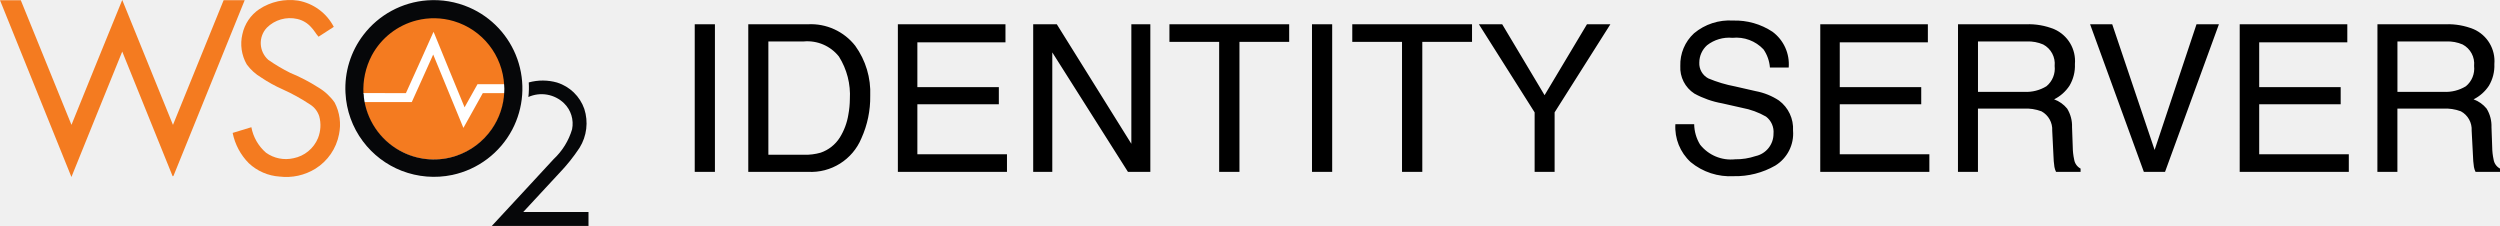
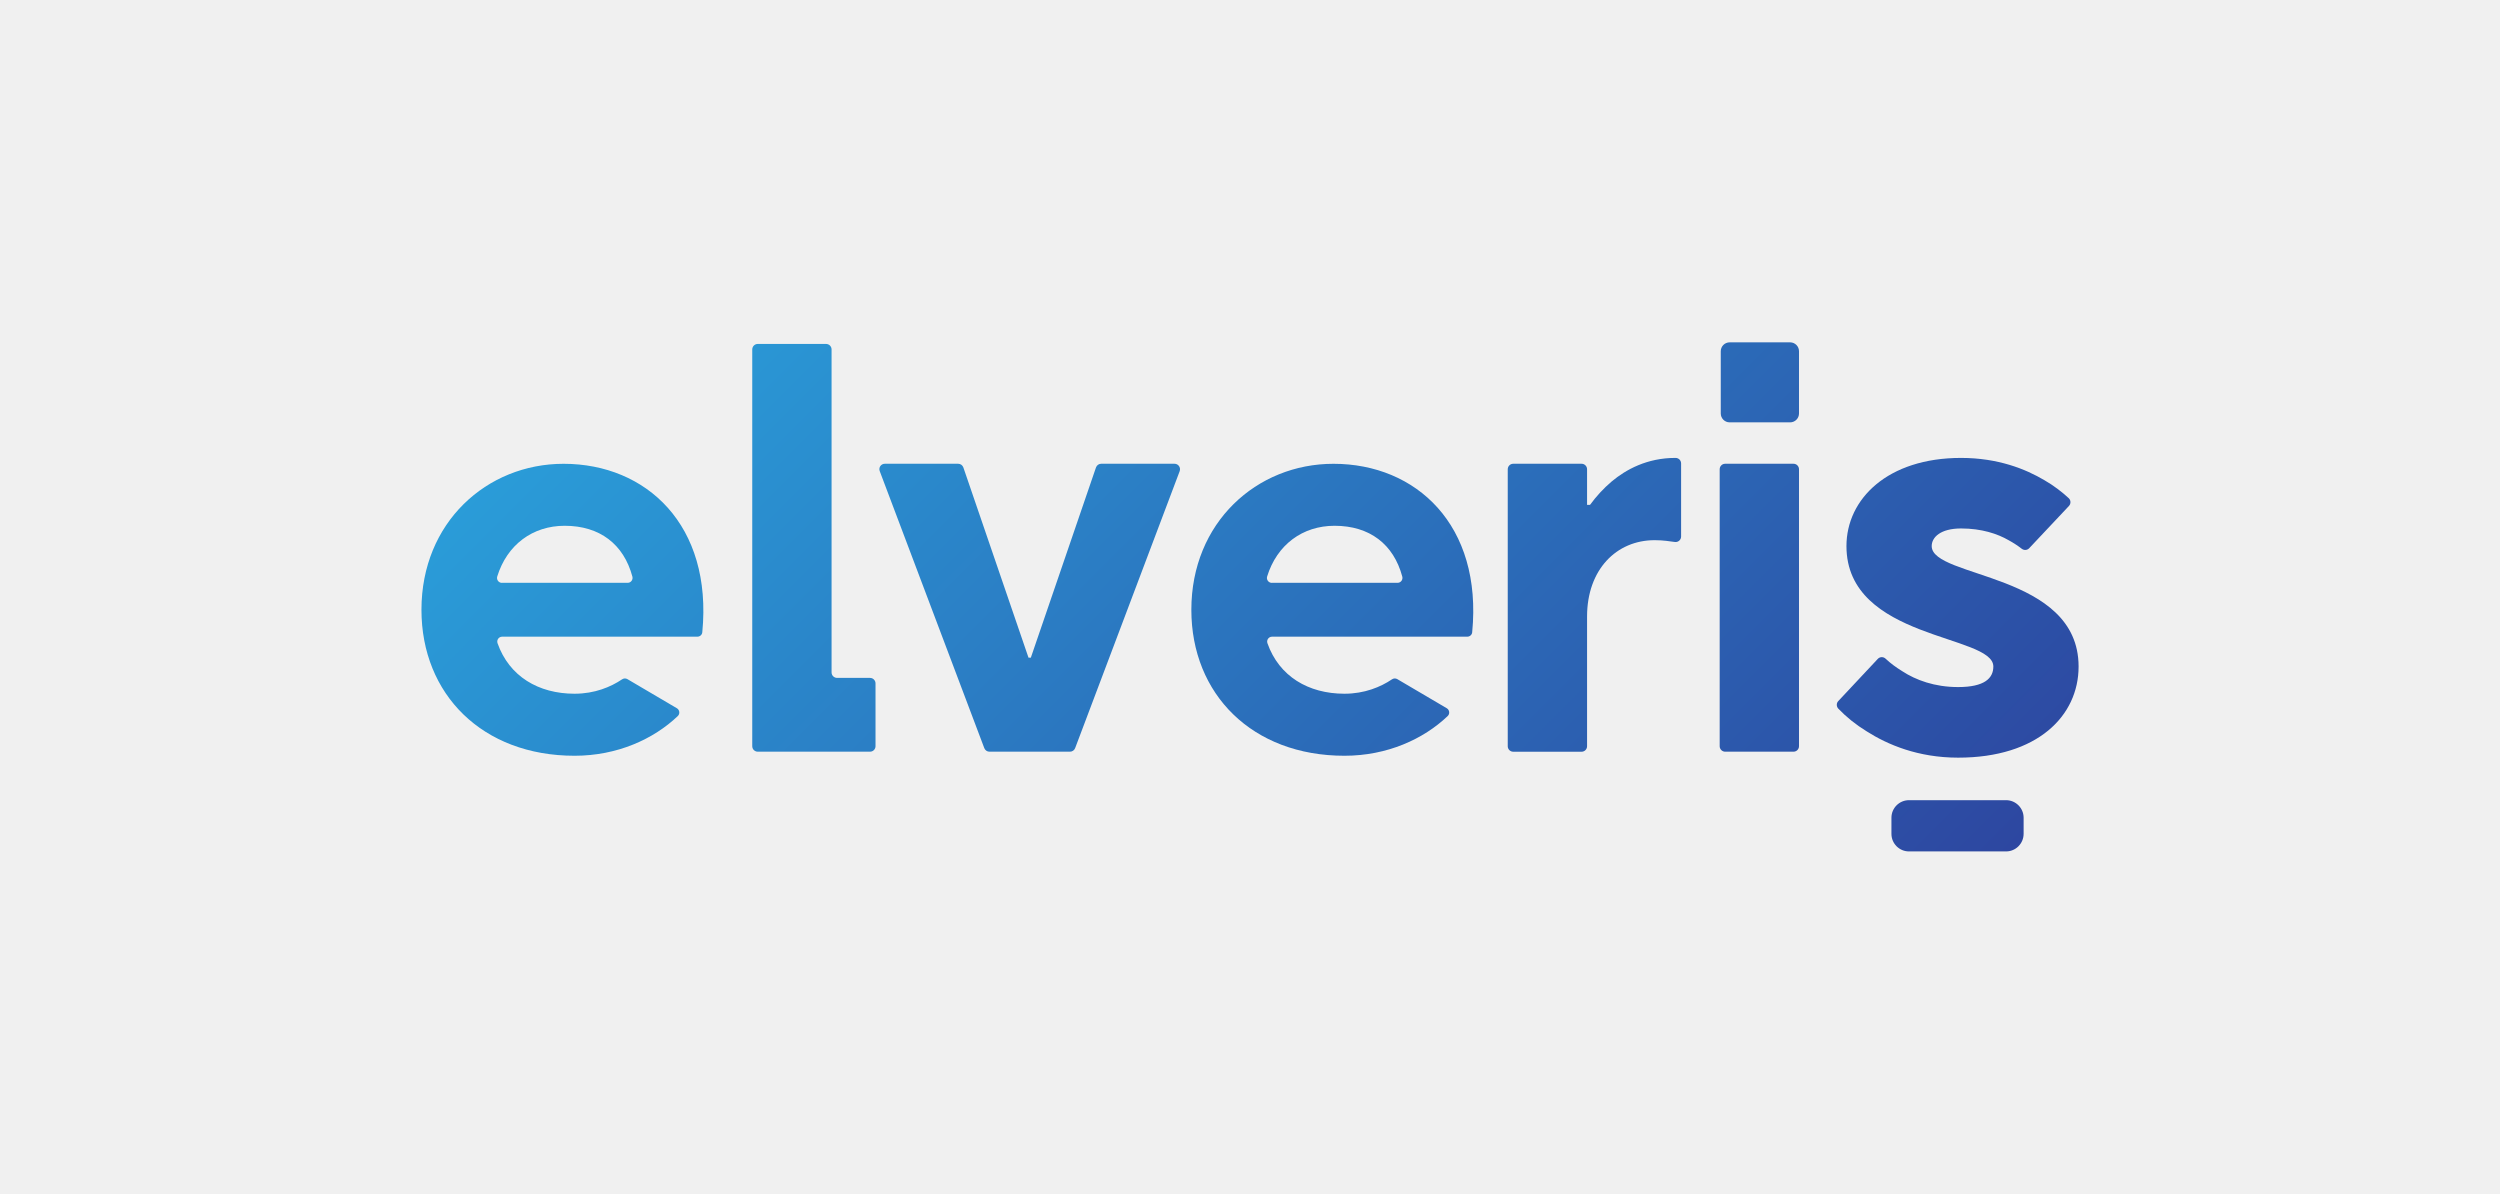
- <svg xmlns="http://www.w3.org/2000/svg" class="icon" id="is-logo" width="255.16" height="23.057" viewBox="0 0 255.16 23.057">
-   <g id="logo-full" transform="translate(-804.154 2199)">
-     <g id="wso2-logo" transform="translate(804.154 -2199)">
-       <circle id="Ellipse_1" data-name="Ellipse 1" cx="7.251" cy="7.251" r="7.251" transform="translate(37.029 1.785)" fill="#f47b20" />
-       <path id="Path_326" data-name="Path 326" d="M87.913,2.7,87.9,2.6H85.089l-.029.053q-.5.89-1,1.785l-.29.522q-.752-1.82-1.5-3.64Q81.489-.6,80.7-2.52L80.6-2.742l-.1.219Q79.934-1.266,79.371,0c-.517,1.154-1.052,2.346-1.589,3.514-.748-.007-1.5-.006-2.248-.005-.687,0-1.375,0-2.065,0h-.107l0,.107a5.277,5.277,0,0,0,.069.685l.018.123h.09q1.792,0,3.581,0h1.261l.028-.061q.551-1.216,1.1-2.437Q80.036.744,80.567-.427q.8,1.942,1.6,3.888.7,1.7,1.4,3.4l.082.2.106-.187q.721-1.283,1.434-2.571l.44-.793h2.286l.008-.1A4.451,4.451,0,0,0,87.913,2.7Z" transform="translate(-36.353 5.993)" fill="#fff" />
-       <path id="Path_327" data-name="Path 327" d="M29-6.615c.708,0,1.415,0,2.123,0q2.584,6.36,5.171,12.72c1.726-4.249,3.439-8.5,5.183-12.746q2.587,6.376,5.177,12.75Q49.242-.251,51.825-6.616c.715,0,1.432,0,2.147,0Q50.363,2.3,46.748,11.208c-.007.086-.131.228-.16.062Q44.033,4.947,41.476-1.375c-1.739,4.264-3.456,8.537-5.186,12.8Q32.638,2.411,29-6.615Z" transform="translate(-29 6.639)" fill="#f47b20" />
-       <path id="Path_328" data-name="Path 328" d="M60.18-5.7a5.7,5.7,0,0,1,3.964-.873,5.112,5.112,0,0,1,3.64,2.68c-.516.34-1.043.662-1.556,1.005-.274-.3-.459-.669-.745-.959A2.671,2.671,0,0,0,64.057-4.7a3.344,3.344,0,0,0-3.115.9A2.29,2.29,0,0,0,61.1-.526,17.566,17.566,0,0,0,63.336.8,18.118,18.118,0,0,1,66.2,2.288a5.372,5.372,0,0,1,1.669,1.541,4.85,4.85,0,0,1,.448,3.249,5.318,5.318,0,0,1-2.4,3.5,5.655,5.655,0,0,1-3.672.808,5.077,5.077,0,0,1-3.127-1.355,6.083,6.083,0,0,1-1.656-3.1c.637-.2,1.273-.386,1.909-.582a4.539,4.539,0,0,0,1.492,2.6,3.485,3.485,0,0,0,2.8.567,3.415,3.415,0,0,0,2.512-2.064A3.52,3.52,0,0,0,66.3,5.236a2.218,2.218,0,0,0-.927-1.2,19.509,19.509,0,0,0-2.824-1.559,14,14,0,0,1-2.172-1.2A4.951,4.951,0,0,1,58.9-.063a4.223,4.223,0,0,1-.445-3.085A4.137,4.137,0,0,1,60.18-5.7Z" transform="translate(-33.716 6.635)" fill="#f47b20" />
-       <path id="Path_329" data-name="Path 329" d="M79.612-6.6a9.091,9.091,0,0,1,4.272.721,9.016,9.016,0,0,1,4.4,12.472,9.051,9.051,0,0,1-6.125,4.627A9.113,9.113,0,0,1,77.01,10.8a9.03,9.03,0,0,1-3.971-3.018,8.942,8.942,0,0,1-1.775-4.929,8.955,8.955,0,0,1,1.83-5.927A9.029,9.029,0,0,1,79.612-6.6ZM78.53-4.557A7.208,7.208,0,0,0,73.951-.982,7.517,7.517,0,0,0,73.1,2.965h.02a5.439,5.439,0,0,0,.073.706,7.226,7.226,0,0,0,3.979,5.258,7.174,7.174,0,0,0,5.383.341,7.215,7.215,0,0,0,3.629-2.715,7.158,7.158,0,0,0,1.283-3.793,4.191,4.191,0,0,0-.008-.7,7.2,7.2,0,0,0-5.141-6.54A7.148,7.148,0,0,0,78.53-4.557Z" transform="translate(-36.002 6.636)" fill="#060709" />
-       <path id="Path_330" data-name="Path 330" d="M92.939,3.408a5.359,5.359,0,0,1,2.9.013A4.314,4.314,0,0,1,98.609,6.11a4.743,4.743,0,0,1-.481,3.96,18.24,18.24,0,0,1-2.091,2.613q-1.828,1.975-3.66,3.948,3.33-.005,6.66,0c0,.474,0,.948,0,1.422-3.289,0-6.579,0-9.868,0,2.1-2.278,4.223-4.538,6.316-6.824a6.8,6.8,0,0,0,1.876-3.037,2.9,2.9,0,0,0-.822-2.66A3.3,3.3,0,0,0,92.9,4.894,8.266,8.266,0,0,0,92.939,3.408Z" transform="translate(-38.972 5.006)" fill="#060709" />
+ <svg xmlns="http://www.w3.org/2000/svg" version="1.1" id="Layer_1" x="0px" y="0px" viewBox="0 0 578 276" style="enable-background:new 0 0 578 276;" xml:space="preserve">
+   <style type="text/css">
+ 	.st0{fill:url(#SVGID_1_);}
+ 	.st1{fill:url(#SVGID_2_);}
+ 	.st2{fill:url(#SVGID_3_);}
+ 	.st3{fill:url(#SVGID_4_);}
+ 	.st4{fill:url(#SVGID_5_);}
+ 	.st5{fill:url(#SVGID_6_);}
+ 	.st6{fill:url(#SVGID_7_);}
+ 	.st7{fill:url(#SVGID_8_);}
+ 	.st8{fill:url(#SVGID_9_);}
+ 	.st9{fill:#2D409C;}
+ 	.st10{fill:url(#SVGID_10_);}
+ 	.st11{fill:url(#SVGID_11_);}
+ 	.st12{fill:url(#SVGID_12_);}
+ 	.st13{fill:url(#SVGID_13_);}
+ 	.st14{fill:url(#SVGID_14_);}
+ 	.st15{fill:url(#SVGID_15_);}
+ 	.st16{fill:url(#SVGID_16_);}
+ 	.st17{fill:url(#SVGID_17_);}
+ 	.st18{fill:url(#SVGID_18_);}
+ 	.st19{fill:#03073D;}
+ 	.st20{fill:url(#SVGID_19_);}
+ </style>
+   <g>
+     <g>
+       <linearGradient id="SVGID_1_" gradientUnits="userSpaceOnUse" x1="-763.371" y1="-12.184" x2="-129.073" y2="267.582">
+         <stop offset="0" style="stop-color:#29ABE2" />
+         <stop offset="1" style="stop-color:#2D409C" />
+       </linearGradient>
+       <path class="st0" d="M-509.03,84.43H-489c0.64,0,1.21,0.41,1.42,1.01l17.78,51.92h0.64l17.78-51.92c0.21-0.61,0.78-1.01,1.42-1.01    h20.02c1.05,0,1.77,1.05,1.4,2.03l-28.54,75.6c-0.22,0.58-0.78,0.97-1.4,0.97h-21.99c-0.62,0-1.18-0.39-1.4-0.97l-28.54-75.6    C-510.8,85.48-510.07,84.43-509.03,84.43z" />
+       <linearGradient id="SVGID_2_" gradientUnits="userSpaceOnUse" x1="-740.291" y1="-64.512" x2="-105.993" y2="215.254">
+         <stop offset="0" style="stop-color:#29ABE2" />
+         <stop offset="1" style="stop-color:#2D409C" />
+       </linearGradient>
+       <path class="st1" d="M-337.47,84.43h18.66c0.83,0,1.5,0.67,1.5,1.5v9.73h0.8c1.76-2.41,3.69-4.49,5.94-6.42    c3.85-3.21,9.62-6.42,17.32-6.42h0.11c0.83,0,1.5,0.67,1.5,1.5v19.97c0,0.93-0.85,1.64-1.77,1.47l0,0    c-1.28-0.16-3.05-0.48-5.45-0.48c-10.43,0-18.45,8.02-18.45,20.85v35.4c0,0.83-0.67,1.5-1.5,1.5h-18.66c-0.83,0-1.5-0.67-1.5-1.5    v-75.6C-338.97,85.1-338.3,84.43-337.47,84.43z" />
+       <linearGradient id="SVGID_3_" gradientUnits="userSpaceOnUse" x1="-733.254" y1="-80.466" x2="-98.956" y2="199.3">
+         <stop offset="0" style="stop-color:#29ABE2" />
+         <stop offset="1" style="stop-color:#2D409C" />
+       </linearGradient>
+       <path class="st2" d="M-279.61,84.43h18.66c0.83,0,1.5,0.67,1.5,1.5v75.6c0,0.83-0.67,1.5-1.5,1.5h-18.66c-0.83,0-1.5-0.67-1.5-1.5    v-75.6C-281.11,85.1-280.44,84.43-279.61,84.43z" />
+       <linearGradient id="SVGID_4_" gradientUnits="userSpaceOnUse" x1="-724.375" y1="-100.597" x2="-90.077" y2="179.169">
+         <stop offset="0" style="stop-color:#29ABE2" />
+         <stop offset="1" style="stop-color:#2D409C" />
+       </linearGradient>
+       <path class="st3" d="M-237.95,137.7c0.57-0.6,1.51-0.63,2.11-0.06c1.37,1.29,2.91,2.41,4.56,3.42c3.69,2.41,8.82,4.33,15.24,4.33    c7.22,0,9.62-2.41,9.62-5.61c0-8.82-40.1-7.22-40.1-32.88c0-12.83,11.23-24.06,31.28-24.06c10.11,0,17.64,3.05,22.78,6.1    c2.53,1.47,4.74,3.16,6.61,4.88c0.61,0.57,0.65,1.52,0.07,2.13l-10.86,11.53c-0.53,0.57-1.4,0.62-2.02,0.15    c-1.07-0.82-2.29-1.63-3.59-2.34c-3.05-1.76-7.38-3.21-12.99-3.21c-5.61,0-8.02,2.41-8.02,4.81c0,8.82,40.1,7.22,40.1,32.88    c0,13.47-11.23,24.86-32.88,24.86c-10.91,0-19.25-3.53-25.02-7.22c-2.92-1.81-5.48-3.86-7.68-6.15c-0.56-0.58-0.58-1.5-0.03-2.08    L-237.95,137.7z" />
+       <linearGradient id="SVGID_5_" gradientUnits="userSpaceOnUse" x1="-770.229" y1="3.365" x2="-135.931" y2="283.132">
+         <stop offset="0" style="stop-color:#29ABE2" />
+         <stop offset="1" style="stop-color:#2D409C" />
+       </linearGradient>
+       <path class="st4" d="M-523.56,141.39V53.23c0-0.83-0.67-1.5-1.5-1.5h-18.66c-0.83,0-1.5,0.67-1.5,1.5v108.31    c0,0.83,0.67,1.5,1.5,1.5h19.55h0.61h10.49c0.83,0,1.5-0.67,1.5-1.5v-17.15c0-0.83-0.67-1.5-1.5-1.5h-8.99    C-522.89,142.89-523.56,142.22-523.56,141.39z" />
+       <linearGradient id="SVGID_6_" gradientUnits="userSpaceOnUse" x1="-714.404" y1="-133.741" x2="-74.502" y2="148.498">
+         <stop offset="0" style="stop-color:#29ABE2" />
+         <stop offset="1" style="stop-color:#2D409C" />
+       </linearGradient>
+       <path class="st5" d="M-261.51,51.29h-17.24c-1.14,0-2.06,0.92-2.06,2.06v17.72c0,1.14,0.92,2.06,2.06,2.06h17.24    c1.14,0,2.06-0.92,2.06-2.06V53.35C-259.46,52.21-260.38,51.29-261.51,51.29z" />
+       <linearGradient id="SVGID_7_" gradientUnits="userSpaceOnUse" x1="-753.38" y1="-53.666" x2="-110.765" y2="229.769">
+         <stop offset="0" style="stop-color:#29ABE2" />
+         <stop offset="1" style="stop-color:#2D409C" />
+       </linearGradient>
+       <path class="st6" d="M-202.21,190.27h-27.97c-2.24,0-4.06-1.82-4.06-4.06v-5.87c0-2.24,1.82-4.06,4.06-4.06h27.97    c2.24,0,4.06,1.82,4.06,4.06v5.87C-198.15,188.45-199.97,190.27-202.21,190.27z" />
+       <linearGradient id="SVGID_8_" gradientUnits="userSpaceOnUse" x1="-786.512" y1="40.283" x2="-152.214" y2="320.049">
+         <stop offset="0" style="stop-color:#29ABE2" />
+         <stop offset="1" style="stop-color:#2D409C" />
+       </linearGradient>
+       <path class="st7" d="M-596.72,84.44c-20.98,0-38.8,16.04-38.8,39.85c0,23.06,16.63,39.85,41.8,39.85    c11.67,0,21.57-4.55,28.17-10.83c0.65-0.62,0.53-1.68-0.24-2.13l-13.52-7.96c-0.45-0.27-1.01-0.24-1.44,0.06    c-3.08,2.08-7.49,3.93-12.97,3.93c-9.86,0-17.86-4.76-21.02-13.79c-0.31-0.87,0.34-1.79,1.27-1.79h53.3    c0.69,0,1.27-0.52,1.34-1.21C-556.02,101.21-574.11,84.44-596.72,84.44z M-613.55,116.96c-0.9,0-1.55-0.88-1.28-1.74    c2.68-8.69,9.69-13.84,18.41-13.84c9.59,0,16.13,5.05,18.49,13.89c0.23,0.85-0.42,1.69-1.3,1.69H-613.55z" />
+       <linearGradient id="SVGID_9_" gradientUnits="userSpaceOnUse" x1="-752.284" y1="-37.321" x2="-117.986" y2="242.445">
+         <stop offset="0" style="stop-color:#29ABE2" />
+         <stop offset="1" style="stop-color:#2D409C" />
+       </linearGradient>
+       <path class="st8" d="M-386.54,84.44c-20.98,0-38.8,16.04-38.8,39.85c0,23.06,16.63,39.85,41.8,39.85    c11.67,0,21.57-4.55,28.17-10.83c0.65-0.62,0.53-1.68-0.24-2.13l-13.52-7.96c-0.45-0.27-1.01-0.24-1.44,0.06    c-3.08,2.08-7.49,3.93-12.97,3.93c-9.86,0-17.86-4.76-21.02-13.79c-0.31-0.87,0.34-1.79,1.27-1.79h53.3    c0.69,0,1.27-0.52,1.34-1.21C-345.85,101.21-363.93,84.44-386.54,84.44z M-403.37,116.96c-0.9,0-1.55-0.88-1.28-1.74    c2.68-8.69,9.69-13.84,18.41-13.84c9.59,0,16.13,5.05,18.49,13.89c0.23,0.85-0.42,1.69-1.3,1.69H-403.37z" />
    </g>
-     <path id="identity-server-text" d="M2.061-15.063H4.122V0H2.061ZM13.217-1.743a5.64,5.64,0,0,0,1.7-.215A3.744,3.744,0,0,0,16.868-3.5a6.3,6.3,0,0,0,.872-2.338,8.917,8.917,0,0,0,.154-1.579,7.354,7.354,0,0,0-1.113-4.348A4.11,4.11,0,0,0,13.2-13.31H9.577V-1.743ZM7.526-15.063h6.1a5.751,5.751,0,0,1,4.819,2.2,8.128,8.128,0,0,1,1.528,5.1,10.154,10.154,0,0,1-.9,4.337A5.567,5.567,0,0,1,13.607,0H7.526Zm15.268,0H33.776v1.846H24.784v4.573H33.1V-6.9H24.784v5.106H33.93V0H22.794Zm13.812,0h2.41l7.608,12.2v-12.2h1.938V0H46.276L38.555-12.192V0H36.606Zm26.127,0v1.794H57.658V0H55.586V-13.269H50.511v-1.794Zm2.328,0h2.061V0H65.061Zm16.334,0v1.794H76.32V0H74.249V-13.269H69.173v-1.794Zm.7,0h2.379L88.8-7.824l4.327-7.239h2.389L89.824-6.07V0H87.784V-6.07Zm21.974,10.2a4.116,4.116,0,0,0,.6,2.082,4.01,4.01,0,0,0,3.579,1.5,6.334,6.334,0,0,0,2.092-.328,2.324,2.324,0,0,0,1.825-2.276A1.965,1.965,0,0,0,111.4-5.64a7.765,7.765,0,0,0-2.44-.892l-2.041-.461a9.24,9.24,0,0,1-2.83-.995,3.151,3.151,0,0,1-1.436-2.82,4.342,4.342,0,0,1,1.4-3.333,5.636,5.636,0,0,1,3.979-1.3A6.91,6.91,0,0,1,112.06-14.3a4.126,4.126,0,0,1,1.656,3.656H111.8a3.774,3.774,0,0,0-.656-1.856,3.813,3.813,0,0,0-3.168-1.179,3.665,3.665,0,0,0-2.594.759,2.375,2.375,0,0,0-.79,1.764,1.722,1.722,0,0,0,.923,1.62,13.543,13.543,0,0,0,2.738.82l2.112.482a6.472,6.472,0,0,1,2.358.954,3.571,3.571,0,0,1,1.436,3.066,3.827,3.827,0,0,1-1.82,3.579,8.151,8.151,0,0,1-4.23,1.077,6.325,6.325,0,0,1-4.4-1.436,4.844,4.844,0,0,1-1.559-3.866Zm12.869-10.2h10.982v1.846h-8.993v4.573h8.316V-6.9h-8.316v5.106h9.146V0H116.936Zm20.815,6.9a3.954,3.954,0,0,0,2.271-.574,2.338,2.338,0,0,0,.836-2.071A2.222,2.222,0,0,0,139.689-13a3.82,3.82,0,0,0-1.671-.308h-4.983v5.147Zm-6.757-6.9h6.973a6.954,6.954,0,0,1,2.84.5A3.557,3.557,0,0,1,142.929-11a4,4,0,0,1-.559,2.215A4.038,4.038,0,0,1,140.807-7.4a3.081,3.081,0,0,1,1.328.943,3.388,3.388,0,0,1,.5,1.9l.072,2.02a6.21,6.21,0,0,0,.144,1.282,1.26,1.26,0,0,0,.656.923V0H141a1.882,1.882,0,0,1-.164-.5,9.644,9.644,0,0,1-.1-1.189L140.612-4.2a2.111,2.111,0,0,0-1.1-1.979,4.538,4.538,0,0,0-1.835-.277h-4.645V0h-2.041Zm15.74,0,4.327,12.828,4.276-12.828h2.287L152.127,0h-2.164l-5.486-15.063Zm13.012,0h10.982v1.846h-8.993v4.573h8.316V-6.9h-8.316v5.106h9.146V0H159.746Zm20.815,6.9a3.954,3.954,0,0,0,2.271-.574,2.338,2.338,0,0,0,.836-2.071A2.222,2.222,0,0,0,182.5-13a3.82,3.82,0,0,0-1.671-.308h-4.983v5.147Zm-6.757-6.9h6.973a6.954,6.954,0,0,1,2.84.5A3.557,3.557,0,0,1,185.739-11a4,4,0,0,1-.559,2.215A4.038,4.038,0,0,1,183.617-7.4a3.081,3.081,0,0,1,1.328.943,3.388,3.388,0,0,1,.5,1.9l.072,2.02a6.21,6.21,0,0,0,.144,1.282,1.26,1.26,0,0,0,.656.923V0h-2.5a1.882,1.882,0,0,1-.164-.5,9.644,9.644,0,0,1-.1-1.189L183.422-4.2a2.111,2.111,0,0,0-1.1-1.979,4.538,4.538,0,0,0-1.835-.277h-4.645V0H173.8Z" transform="translate(873 -2181.461)" />
+     <g>
+       <path class="st9" d="M-627.3,219.06c-0.65,0-1.36-0.08-2.12-0.24c-0.76-0.16-1.47-0.44-2.14-0.86c-0.67-0.42-1.21-1-1.63-1.75    c-0.42-0.75-0.63-1.72-0.63-2.92c0-1.41,0.33-2.57,0.98-3.49c0.65-0.91,1.57-1.63,2.75-2.16c1.18-0.52,2.58-0.89,4.22-1.1    c1.63-0.21,3.42-0.31,5.35-0.31v-2.04c0-0.68-0.11-1.28-0.33-1.8c-0.22-0.52-0.63-0.93-1.22-1.22c-0.59-0.29-1.43-0.43-2.53-0.43    c-1.1,0-1.96,0.14-2.57,0.41c-0.62,0.27-1.05,0.61-1.29,1.02c-0.25,0.41-0.37,0.84-0.37,1.31v0.59h-3.92    c-0.03-0.13-0.04-0.26-0.04-0.39c0-0.13,0-0.29,0-0.47c0-1.23,0.35-2.27,1.04-3.12s1.67-1.5,2.92-1.94    c1.25-0.44,2.71-0.67,4.35-0.67c1.78,0,3.26,0.25,4.45,0.76c1.19,0.51,2.08,1.24,2.69,2.18c0.6,0.94,0.9,2.08,0.9,3.41v10.47    c0,0.5,0.12,0.85,0.37,1.06c0.25,0.21,0.54,0.31,0.88,0.31h1.41v2.75c-0.31,0.13-0.71,0.26-1.18,0.39    c-0.47,0.13-1.02,0.2-1.65,0.2c-0.71,0-1.3-0.12-1.78-0.37c-0.48-0.25-0.88-0.6-1.18-1.06c-0.3-0.46-0.5-0.97-0.61-1.55h-0.24    c-0.47,0.6-1.04,1.13-1.71,1.59c-0.67,0.46-1.43,0.81-2.29,1.06C-625.26,218.94-626.23,219.06-627.3,219.06z M-626.17,215.69    c0.81,0,1.56-0.12,2.25-0.37c0.69-0.25,1.29-0.6,1.79-1.06c0.5-0.46,0.89-1.01,1.18-1.65c0.29-0.64,0.43-1.34,0.43-2.1v-1.37    c-1.8,0-3.39,0.1-4.75,0.31c-1.36,0.21-2.42,0.59-3.18,1.16c-0.76,0.56-1.14,1.34-1.14,2.33c0,0.6,0.13,1.1,0.39,1.51    c0.26,0.41,0.65,0.71,1.18,0.92C-627.49,215.59-626.87,215.69-626.17,215.69z" />
+       <path class="st9" d="M-606.56,218.59l-7.65-20.63h4.27l3.57,9.84c0.16,0.47,0.35,1.08,0.59,1.82s0.47,1.51,0.71,2.29    c0.23,0.78,0.44,1.49,0.63,2.12h0.2c0.16-0.6,0.35-1.29,0.57-2.06c0.22-0.77,0.45-1.54,0.69-2.29s0.44-1.39,0.63-1.88l3.53-9.84    h4.16l-7.69,20.63H-606.56z" />
+       <path class="st9" d="M-587.74,219.06c-0.65,0-1.36-0.08-2.12-0.24c-0.76-0.16-1.47-0.44-2.14-0.86c-0.67-0.42-1.21-1-1.63-1.75    c-0.42-0.75-0.63-1.72-0.63-2.92c0-1.41,0.33-2.57,0.98-3.49c0.65-0.91,1.57-1.63,2.75-2.16c1.18-0.52,2.58-0.89,4.22-1.1    c1.63-0.21,3.42-0.31,5.35-0.31v-2.04c0-0.68-0.11-1.28-0.33-1.8c-0.22-0.52-0.63-0.93-1.22-1.22c-0.59-0.29-1.43-0.43-2.53-0.43    c-1.1,0-1.96,0.14-2.57,0.41c-0.62,0.27-1.05,0.61-1.29,1.02c-0.25,0.41-0.37,0.84-0.37,1.31v0.59h-3.92    c-0.03-0.13-0.04-0.26-0.04-0.39c0-0.13,0-0.29,0-0.47c0-1.23,0.35-2.27,1.04-3.12s1.67-1.5,2.92-1.94    c1.25-0.44,2.71-0.67,4.35-0.67c1.78,0,3.26,0.25,4.45,0.76c1.19,0.51,2.08,1.24,2.69,2.18c0.6,0.94,0.9,2.08,0.9,3.41v10.47    c0,0.5,0.12,0.85,0.37,1.06c0.25,0.21,0.54,0.31,0.88,0.31h1.41v2.75c-0.31,0.13-0.71,0.26-1.18,0.39    c-0.47,0.13-1.02,0.2-1.65,0.2c-0.71,0-1.3-0.12-1.78-0.37c-0.48-0.25-0.88-0.6-1.18-1.06c-0.3-0.46-0.5-0.97-0.61-1.55h-0.24    c-0.47,0.6-1.04,1.13-1.71,1.59c-0.67,0.46-1.43,0.81-2.29,1.06C-585.7,218.94-586.67,219.06-587.74,219.06z M-586.6,215.69    c0.81,0,1.56-0.12,2.25-0.37c0.69-0.25,1.29-0.6,1.79-1.06c0.5-0.46,0.89-1.01,1.18-1.65c0.29-0.64,0.43-1.34,0.43-2.1v-1.37    c-1.8,0-3.39,0.1-4.75,0.31c-1.36,0.21-2.42,0.59-3.18,1.16c-0.76,0.56-1.14,1.34-1.14,2.33c0,0.6,0.13,1.1,0.39,1.51    c0.26,0.41,0.65,0.71,1.18,0.92C-587.92,215.59-587.3,215.69-586.6,215.69z" />
+       <path class="st9" d="M-572.37,194.4v-4.16h4.08v4.16H-572.37z M-572.37,218.59v-20.63h4.08v20.63H-572.37z" />
+       <path class="st9" d="M-564.01,218.59v-28.35h4.08v28.35H-564.01z" />
+       <path class="st9" d="M-550.44,219.06c-0.65,0-1.36-0.08-2.12-0.24c-0.76-0.16-1.47-0.44-2.14-0.86c-0.67-0.42-1.21-1-1.63-1.75    c-0.42-0.75-0.63-1.72-0.63-2.92c0-1.41,0.33-2.57,0.98-3.49c0.65-0.91,1.57-1.63,2.75-2.16c1.18-0.52,2.58-0.89,4.22-1.1    c1.63-0.21,3.42-0.31,5.35-0.31v-2.04c0-0.68-0.11-1.28-0.33-1.8c-0.22-0.52-0.63-0.93-1.22-1.22c-0.59-0.29-1.43-0.43-2.53-0.43    c-1.1,0-1.96,0.14-2.57,0.41c-0.62,0.27-1.05,0.61-1.29,1.02c-0.25,0.41-0.37,0.84-0.37,1.31v0.59h-3.92    c-0.03-0.13-0.04-0.26-0.04-0.39c0-0.13,0-0.29,0-0.47c0-1.23,0.35-2.27,1.04-3.12s1.67-1.5,2.92-1.94    c1.25-0.44,2.71-0.67,4.35-0.67c1.78,0,3.26,0.25,4.45,0.76c1.19,0.51,2.08,1.24,2.69,2.18c0.6,0.94,0.9,2.08,0.9,3.41v10.47    c0,0.5,0.12,0.85,0.37,1.06c0.25,0.21,0.54,0.31,0.88,0.31h1.41v2.75c-0.31,0.13-0.71,0.26-1.18,0.39    c-0.47,0.13-1.02,0.2-1.65,0.2c-0.71,0-1.3-0.12-1.78-0.37c-0.48-0.25-0.88-0.6-1.18-1.06c-0.3-0.46-0.5-0.97-0.61-1.55h-0.24    c-0.47,0.6-1.04,1.13-1.71,1.59c-0.67,0.46-1.43,0.81-2.29,1.06C-548.41,218.94-549.37,219.06-550.44,219.06z M-549.31,215.69    c0.81,0,1.56-0.12,2.25-0.37c0.69-0.25,1.29-0.6,1.79-1.06c0.5-0.46,0.89-1.01,1.18-1.65c0.29-0.64,0.43-1.34,0.43-2.1v-1.37    c-1.8,0-3.39,0.1-4.75,0.31c-1.36,0.21-2.42,0.59-3.18,1.16c-0.76,0.56-1.14,1.34-1.14,2.33c0,0.6,0.13,1.1,0.39,1.51    c0.26,0.41,0.65,0.71,1.18,0.92C-550.63,215.59-550.01,215.69-549.31,215.69z" />
+       <path class="st9" d="M-524.72,219.06c-1.36,0-2.59-0.27-3.69-0.82c-1.1-0.55-2-1.37-2.71-2.47h-0.27l-0.35,2.82h-3.33v-28.35h4.08    v10.23h0.23c0.44-0.68,0.97-1.24,1.59-1.69c0.61-0.44,1.31-0.77,2.1-0.98c0.78-0.21,1.63-0.31,2.55-0.31    c1.57,0,2.95,0.38,4.16,1.14c1.2,0.76,2.14,1.92,2.8,3.49c0.67,1.57,1,3.59,1,6.08c0,2.54-0.33,4.6-0.98,6.2    c-0.65,1.59-1.59,2.77-2.8,3.53C-521.56,218.68-523.02,219.06-524.72,219.06z M-525.86,215.53c1.18,0,2.14-0.24,2.88-0.71    s1.3-1.21,1.67-2.22c0.37-1.01,0.55-2.32,0.55-3.94v-0.71c0-1.62-0.18-2.94-0.53-3.96c-0.35-1.02-0.91-1.77-1.67-2.25    c-0.76-0.48-1.75-0.73-2.98-0.73c-0.76,0-1.45,0.13-2.08,0.39c-0.63,0.26-1.16,0.67-1.61,1.24c-0.45,0.56-0.78,1.29-1.02,2.18    c-0.24,0.89-0.35,1.96-0.35,3.22v0.55c0,1.49,0.18,2.75,0.53,3.78c0.35,1.03,0.91,1.82,1.67,2.35    C-528.04,215.27-527.06,215.53-525.86,215.53z" />
+       <path class="st9" d="M-513.35,218.59v-28.35h4.08v28.35H-513.35z" />
+       <path class="st9" d="M-496.45,219.06c-2.12,0-3.89-0.39-5.31-1.16c-1.42-0.77-2.5-1.95-3.24-3.55c-0.73-1.59-1.1-3.62-1.1-6.08    c0-2.48,0.37-4.52,1.1-6.1c0.73-1.58,1.82-2.76,3.25-3.53c1.44-0.77,3.23-1.16,5.37-1.16c1.96,0,3.6,0.37,4.92,1.12    s2.32,1.88,3,3.39c0.68,1.52,1.02,3.42,1.02,5.73v1.57h-14.47c0.05,1.46,0.27,2.69,0.67,3.67c0.39,0.98,0.99,1.7,1.78,2.16    s1.81,0.69,3.04,0.69c0.76,0,1.44-0.1,2.04-0.29c0.6-0.2,1.11-0.48,1.53-0.86c0.42-0.38,0.74-0.84,0.98-1.37    c0.24-0.54,0.35-1.14,0.35-1.82h4c0,1.23-0.21,2.31-0.63,3.25c-0.42,0.94-1.03,1.73-1.82,2.37c-0.8,0.64-1.75,1.13-2.84,1.47    C-493.9,218.89-495.11,219.06-496.45,219.06z M-501.82,206.32h10.12c0-1.02-0.11-1.88-0.33-2.57c-0.22-0.69-0.54-1.26-0.96-1.71    c-0.42-0.44-0.92-0.76-1.49-0.96c-0.58-0.2-1.23-0.29-1.96-0.29c-1.1,0-2.03,0.2-2.8,0.59c-0.77,0.39-1.37,1-1.78,1.82    C-501.45,204.02-501.72,205.06-501.82,206.32z" />
+       <path class="st9" d="M-472.65,218.59l-6.27-20.63h2.94l3.29,11.41c0.16,0.52,0.32,1.12,0.49,1.78c0.17,0.67,0.33,1.31,0.49,1.92    c0.16,0.61,0.27,1.1,0.35,1.47h0.24c0.1-0.5,0.24-1.08,0.39-1.75c0.16-0.67,0.31-1.31,0.45-1.94s0.27-1.14,0.37-1.53l2.82-11.37    h3.1l2.9,11.37c0.13,0.47,0.27,1.03,0.41,1.67c0.14,0.64,0.29,1.27,0.43,1.9s0.25,1.18,0.33,1.65h0.24    c0.1-0.44,0.24-0.98,0.41-1.61s0.34-1.26,0.51-1.9c0.17-0.64,0.32-1.2,0.45-1.67l3.29-11.41h2.67l-6.23,20.63h-2.78l-2.82-11.06    c-0.11-0.47-0.24-1.05-0.41-1.74c-0.17-0.69-0.33-1.41-0.49-2.14s-0.29-1.37-0.39-1.92h-0.24c-0.1,0.47-0.22,1.05-0.35,1.73    c-0.13,0.68-0.28,1.37-0.45,2.08c-0.17,0.71-0.33,1.39-0.49,2.04l-2.82,11.02H-472.65z" />
+       <path class="st9" d="M-442.1,219.06c-1.99,0-3.68-0.39-5.08-1.16c-1.4-0.77-2.46-1.95-3.18-3.55c-0.72-1.59-1.08-3.62-1.08-6.08    c0-2.48,0.36-4.52,1.08-6.1c0.72-1.58,1.78-2.76,3.18-3.53c1.4-0.77,3.09-1.16,5.08-1.16c2.04,0,3.75,0.39,5.12,1.16    c1.37,0.77,2.42,1.95,3.14,3.53c0.72,1.58,1.08,3.61,1.08,6.1c0,2.46-0.36,4.48-1.08,6.08c-0.72,1.6-1.76,2.78-3.14,3.55    C-438.35,218.68-440.06,219.06-442.1,219.06z M-442.1,216.67c1.39,0,2.55-0.27,3.49-0.82c0.94-0.55,1.66-1.4,2.16-2.57    c0.5-1.16,0.74-2.67,0.74-4.53v-0.94c0-1.86-0.25-3.37-0.74-4.53c-0.5-1.16-1.22-2.02-2.16-2.57c-0.94-0.55-2.1-0.82-3.49-0.82    s-2.55,0.27-3.49,0.82c-0.94,0.55-1.66,1.41-2.16,2.57c-0.5,1.16-0.75,2.67-0.75,4.53v0.94c0,1.86,0.25,3.37,0.75,4.53    c0.5,1.16,1.22,2.02,2.16,2.57C-444.65,216.4-443.48,216.67-442.1,216.67z" />
+       <path class="st9" d="M-429.43,218.59v-20.63h2.27l0.24,3.45h0.27c0.18-0.63,0.46-1.24,0.82-1.84c0.37-0.6,0.86-1.1,1.49-1.49    c0.63-0.39,1.42-0.59,2.39-0.59c0.37,0,0.71,0.03,1.02,0.1c0.31,0.07,0.55,0.12,0.71,0.18v2.59h-1.21c-0.92,0-1.7,0.16-2.35,0.49    c-0.65,0.33-1.19,0.79-1.61,1.39c-0.42,0.6-0.73,1.29-0.92,2.06c-0.2,0.77-0.29,1.58-0.29,2.41v11.88H-429.43z" />
+       <path class="st9" d="M-417.98,218.59v-28.35h2.82v18.27l9.37-10.55h3.41l-7.14,8.04l7.53,12.59h-3.29l-6.08-10.51l-3.8,3.88v6.63    H-417.98z" />
+       <path class="st9" d="M-393.12,219.06c-1.36,0-2.56-0.14-3.61-0.41c-1.05-0.27-1.92-0.68-2.61-1.22c-0.69-0.54-1.21-1.18-1.57-1.94    c-0.35-0.76-0.53-1.63-0.53-2.63c0-0.1,0-0.22,0-0.33s0.01-0.23,0.04-0.33h2.78c-0.03,0.13-0.04,0.24-0.04,0.33    c0,0.09,0,0.18,0,0.25c0.03,1.02,0.27,1.81,0.75,2.37c0.47,0.56,1.14,0.96,2,1.2s1.86,0.35,2.98,0.35c0.97,0,1.84-0.14,2.61-0.41    c0.77-0.27,1.39-0.67,1.84-1.2c0.46-0.52,0.69-1.16,0.69-1.92c0-0.97-0.29-1.7-0.88-2.2c-0.59-0.5-1.35-0.88-2.29-1.16    c-0.94-0.27-1.92-0.57-2.94-0.88c-0.84-0.24-1.66-0.49-2.47-0.76c-0.81-0.27-1.55-0.62-2.22-1.04c-0.67-0.42-1.2-0.95-1.59-1.61    c-0.39-0.65-0.59-1.48-0.59-2.47c0-0.86,0.18-1.63,0.53-2.31c0.35-0.68,0.86-1.26,1.53-1.75c0.67-0.48,1.48-0.86,2.45-1.12    c0.97-0.26,2.06-0.39,3.29-0.39c1.36,0,2.52,0.16,3.49,0.47c0.97,0.31,1.75,0.74,2.35,1.27c0.6,0.54,1.04,1.14,1.33,1.8    c0.29,0.67,0.43,1.37,0.43,2.1c0,0.1-0.01,0.22-0.02,0.35c-0.01,0.13-0.02,0.25-0.02,0.35h-2.78v-0.51c0-0.55-0.14-1.08-0.41-1.61    s-0.76-0.97-1.45-1.33c-0.69-0.37-1.72-0.55-3.08-0.55c-0.81,0-1.51,0.07-2.1,0.22c-0.59,0.14-1.08,0.35-1.49,0.61    c-0.41,0.26-0.71,0.58-0.9,0.96s-0.29,0.82-0.29,1.31c0,0.76,0.24,1.34,0.73,1.75c0.48,0.41,1.12,0.73,1.9,0.98    c0.79,0.25,1.62,0.52,2.51,0.8c0.89,0.26,1.8,0.54,2.73,0.82s1.78,0.64,2.57,1.06c0.78,0.42,1.41,0.97,1.88,1.67    c0.47,0.69,0.71,1.6,0.71,2.73c0,1.05-0.21,1.97-0.63,2.76s-0.99,1.46-1.73,1.98c-0.73,0.52-1.6,0.92-2.61,1.18    C-390.85,218.93-391.94,219.06-393.12,219.06z" />
+       <path class="st9" d="M-381.55,225.38v-27.41h2.24l0.31,3.02h0.27c0.73-1.18,1.65-2.05,2.75-2.63c1.1-0.57,2.34-0.86,3.73-0.86    c1.72,0,3.2,0.38,4.41,1.14c1.22,0.76,2.14,1.94,2.78,3.55s0.96,3.71,0.96,6.29c0,2.41-0.33,4.39-0.98,5.96    c-0.65,1.57-1.59,2.73-2.8,3.49c-1.22,0.76-2.65,1.14-4.29,1.14c-0.84,0-1.65-0.1-2.43-0.31s-1.5-0.55-2.16-1.02    c-0.65-0.47-1.22-1.07-1.69-1.8h-0.27v9.45H-381.55z M-372.93,216.59c1.31,0,2.4-0.27,3.27-0.8c0.88-0.54,1.53-1.38,1.96-2.53    c0.43-1.15,0.65-2.64,0.65-4.47v-0.98c0-1.96-0.24-3.51-0.71-4.65c-0.47-1.14-1.13-1.95-1.98-2.45c-0.85-0.5-1.85-0.74-3-0.74    c-1.41,0-2.56,0.31-3.45,0.92s-1.54,1.52-1.94,2.71c-0.41,1.19-0.61,2.65-0.61,4.37v0.67c0,1.62,0.17,2.95,0.51,4    c0.34,1.05,0.78,1.86,1.33,2.43c0.55,0.58,1.17,0.97,1.86,1.2C-374.33,216.48-373.63,216.59-372.93,216.59z" />
+       <path class="st9" d="M-355.63,219.06c-0.81,0-1.61-0.1-2.39-0.29c-0.78-0.2-1.48-0.51-2.1-0.94s-1.1-1.01-1.47-1.75    c-0.37-0.73-0.55-1.63-0.55-2.71c0-1.41,0.35-2.57,1.04-3.47c0.69-0.9,1.67-1.61,2.92-2.12c1.25-0.51,2.74-0.86,4.45-1.04    c1.71-0.18,3.57-0.27,5.59-0.27v-2.63c0-0.84-0.15-1.55-0.45-2.14c-0.3-0.59-0.82-1.04-1.57-1.37c-0.75-0.33-1.8-0.49-3.16-0.49    c-1.31,0-2.34,0.17-3.1,0.51c-0.76,0.34-1.29,0.78-1.59,1.31c-0.3,0.54-0.45,1.13-0.45,1.78v0.63h-2.71    c-0.03-0.13-0.04-0.26-0.04-0.39c0-0.13,0-0.29,0-0.47c0-1.31,0.34-2.38,1.02-3.22c0.68-0.84,1.65-1.46,2.9-1.88    c1.25-0.42,2.69-0.63,4.31-0.63c1.65,0,3.03,0.24,4.16,0.73c1.12,0.48,1.99,1.17,2.59,2.06c0.6,0.89,0.9,1.96,0.9,3.22v11.84    c0,0.5,0.1,0.84,0.29,1.04c0.2,0.2,0.46,0.29,0.8,0.29h1.65v1.8c-0.39,0.16-0.8,0.29-1.24,0.39c-0.43,0.1-0.88,0.16-1.35,0.16    c-0.68,0-1.22-0.14-1.63-0.43s-0.69-0.69-0.86-1.22c-0.17-0.52-0.28-1.1-0.33-1.73h-0.27c-0.5,0.71-1.13,1.31-1.9,1.82    c-0.77,0.51-1.61,0.9-2.53,1.18C-353.61,218.93-354.59,219.06-355.63,219.06z M-355.04,216.67c0.86,0,1.7-0.14,2.51-0.43    c0.81-0.29,1.54-0.69,2.2-1.2s1.18-1.12,1.59-1.82c0.41-0.71,0.61-1.49,0.61-2.35v-2.12c-2.43,0-4.46,0.13-6.1,0.39    c-1.63,0.26-2.86,0.72-3.69,1.37c-0.82,0.65-1.24,1.57-1.24,2.75c0,0.78,0.18,1.43,0.53,1.94c0.35,0.51,0.84,0.88,1.47,1.12    C-356.53,216.55-355.83,216.67-355.04,216.67z" />
+       <path class="st9" d="M-333.08,219.06c-1.91,0-3.52-0.39-4.84-1.18c-1.32-0.78-2.32-1.97-3-3.57c-0.68-1.59-1.02-3.61-1.02-6.04    c0-2.4,0.34-4.4,1.02-6c0.68-1.59,1.69-2.79,3.04-3.59c1.35-0.8,3-1.2,4.96-1.2c1.44,0,2.66,0.19,3.67,0.57    c1.01,0.38,1.83,0.92,2.47,1.63c0.64,0.71,1.1,1.56,1.39,2.55c0.29,0.99,0.43,2.1,0.43,3.33h-2.78c0-1.33-0.18-2.41-0.53-3.24    c-0.35-0.82-0.92-1.44-1.69-1.84c-0.77-0.41-1.78-0.61-3.04-0.61c-1.18,0-2.22,0.26-3.12,0.78c-0.9,0.52-1.61,1.35-2.12,2.49    s-0.76,2.69-0.76,4.65v0.94c0,1.86,0.24,3.37,0.71,4.53c0.47,1.16,1.16,2.02,2.06,2.57c0.9,0.55,1.98,0.82,3.24,0.82    c1.31,0,2.35-0.23,3.12-0.69c0.77-0.46,1.33-1.11,1.67-1.96c0.34-0.85,0.51-1.86,0.51-3.04h2.75c0,1.1-0.14,2.14-0.43,3.12    c-0.29,0.98-0.75,1.84-1.39,2.57c-0.64,0.73-1.48,1.31-2.51,1.75C-330.33,218.85-331.59,219.06-333.08,219.06z" />
+       <path class="st9" d="M-313.83,219.06c-1.96,0-3.62-0.39-4.98-1.16c-1.36-0.77-2.39-1.95-3.1-3.55c-0.71-1.59-1.06-3.62-1.06-6.08    c0-2.48,0.35-4.52,1.06-6.1c0.71-1.58,1.75-2.76,3.14-3.53c1.38-0.77,3.11-1.16,5.18-1.16c1.91,0,3.51,0.38,4.8,1.14    c1.29,0.76,2.27,1.86,2.94,3.29c0.67,1.44,1,3.2,1,5.29v1.8h-15.18c0,1.8,0.25,3.28,0.75,4.43c0.5,1.15,1.21,1.98,2.14,2.49    s2.07,0.76,3.43,0.76c0.99,0,1.86-0.13,2.61-0.39c0.75-0.26,1.36-0.62,1.84-1.08c0.48-0.46,0.86-1,1.12-1.63    c0.26-0.63,0.39-1.28,0.39-1.96h2.75c0,1.02-0.19,1.98-0.57,2.88s-0.93,1.69-1.65,2.37c-0.72,0.68-1.63,1.21-2.73,1.59    C-311.05,218.87-312.34,219.06-313.83,219.06z M-320.03,206.79h12.23c0-1.31-0.15-2.4-0.45-3.27s-0.71-1.58-1.23-2.12    c-0.52-0.54-1.14-0.92-1.86-1.16s-1.52-0.35-2.41-0.35c-1.28,0-2.38,0.24-3.29,0.73c-0.92,0.48-1.62,1.23-2.1,2.25    C-319.63,203.89-319.92,205.19-320.03,206.79z" />
+       <path class="st9" d="M-304.3,223.49v-2.35h18.63v2.35H-304.3z" />
+     </g>
+   </g>
+   <g>
+     <linearGradient id="SVGID_10_" gradientUnits="userSpaceOnUse" x1="127.639" y1="18" x2="403.809" y2="294.169">
+       <stop offset="0" style="stop-color:#29ABE2" />
+       <stop offset="1" style="stop-color:#2D409C" />
+     </linearGradient>
+     <path class="st10" d="M204.57,107.22h16.96c0.54,0,1.02,0.34,1.2,0.86l15.06,43.97h0.54l15.06-43.97c0.18-0.51,0.66-0.86,1.2-0.86   h16.96c0.89,0,1.5,0.89,1.19,1.72l-24.17,64.03c-0.19,0.49-0.66,0.82-1.19,0.82h-18.62c-0.53,0-1-0.33-1.19-0.82l-24.17-64.03   C203.07,108.11,203.68,107.22,204.57,107.22z" />
+     <linearGradient id="SVGID_11_" gradientUnits="userSpaceOnUse" x1="187.221" y1="-41.583" x2="463.391" y2="234.587">
+       <stop offset="0" style="stop-color:#29ABE2" />
+       <stop offset="1" style="stop-color:#2D409C" />
+     </linearGradient>
+     <path class="st11" d="M349.86,107.22h15.8c0.7,0,1.27,0.57,1.27,1.27v8.24h0.68c1.49-2.04,3.12-3.8,5.03-5.43   c3.26-2.72,8.15-5.43,14.67-5.43h0.09c0.7,0,1.27,0.57,1.27,1.27v16.91c0,0.79-0.72,1.39-1.5,1.25l0,0   c-1.09-0.14-2.58-0.41-4.62-0.41c-8.83,0-15.62,6.79-15.62,17.66v29.98c0,0.7-0.57,1.27-1.27,1.27h-15.8   c-0.7,0-1.27-0.57-1.27-1.27v-64.03C348.59,107.79,349.16,107.22,349.86,107.22z" />
+     <linearGradient id="SVGID_12_" gradientUnits="userSpaceOnUse" x1="205.949" y1="-60.31" x2="482.119" y2="215.859">
+       <stop offset="0" style="stop-color:#29ABE2" />
+       <stop offset="1" style="stop-color:#2D409C" />
+     </linearGradient>
+     <path class="st12" d="M398.86,107.22h15.8c0.7,0,1.27,0.57,1.27,1.27v64.03c0,0.7-0.57,1.27-1.27,1.27h-15.8   c-0.7,0-1.27-0.57-1.27-1.27v-64.03C397.59,107.79,398.16,107.22,398.86,107.22z" />
+     <linearGradient id="SVGID_13_" gradientUnits="userSpaceOnUse" x1="228.893" y1="-83.254" x2="505.062" y2="192.916">
+       <stop offset="0" style="stop-color:#29ABE2" />
+       <stop offset="1" style="stop-color:#2D409C" />
+     </linearGradient>
+     <path class="st13" d="M434.15,152.33c0.48-0.51,1.28-0.53,1.79-0.05c1.16,1.1,2.47,2.04,3.86,2.9c3.12,2.04,7.47,3.67,12.91,3.67   c6.11,0,8.15-2.04,8.15-4.75c0-7.47-33.96-6.11-33.96-27.85c0-10.87,9.51-20.38,26.49-20.38c8.56,0,14.94,2.58,19.29,5.16   c2.15,1.24,4.01,2.67,5.6,4.14c0.52,0.48,0.55,1.29,0.06,1.81l-9.19,9.77c-0.45,0.48-1.19,0.53-1.71,0.13   c-0.9-0.7-1.94-1.38-3.04-1.98c-2.58-1.49-6.25-2.72-11-2.72c-4.75,0-6.79,2.04-6.79,4.08c0,7.47,33.96,6.11,33.96,27.85   c0,11.41-9.51,21.06-27.85,21.06c-9.24,0-16.3-2.99-21.19-6.11c-2.48-1.53-4.64-3.27-6.5-5.21c-0.47-0.49-0.49-1.27-0.02-1.76   L434.15,152.33z" />
+     <linearGradient id="SVGID_14_" gradientUnits="userSpaceOnUse" x1="101.034" y1="44.604" x2="377.204" y2="320.774">
+       <stop offset="0" style="stop-color:#29ABE2" />
+       <stop offset="1" style="stop-color:#2D409C" />
+     </linearGradient>
+     <path class="st14" d="M192.26,155.46V80.79c0-0.7-0.57-1.27-1.27-1.27h-15.8c-0.7,0-1.27,0.57-1.27,1.27v91.73   c0,0.7,0.57,1.27,1.27,1.27h16.56h0.52h8.88c0.7,0,1.27-0.57,1.27-1.27V158c0-0.7-0.57-1.27-1.27-1.27h-7.61   C192.83,156.73,192.26,156.16,192.26,155.46z" />
+     <linearGradient id="SVGID_15_" gradientUnits="userSpaceOnUse" x1="232.064" y1="-86.425" x2="508.234" y2="189.744">
+       <stop offset="0" style="stop-color:#29ABE2" />
+       <stop offset="1" style="stop-color:#2D409C" />
+     </linearGradient>
+     <path class="st15" d="M413.87,79.15H399.9c-1.14,0-2.06,0.92-2.06,2.06v14.38c0,1.14,0.92,2.06,2.06,2.06h13.97   c1.14,0,2.06-0.92,2.06-2.06V81.21C415.93,80.07,415.01,79.15,413.87,79.15z" />
+     <linearGradient id="SVGID_16_" gradientUnits="userSpaceOnUse" x1="203.644" y1="-58.005" x2="479.814" y2="218.165">
+       <stop offset="0" style="stop-color:#29ABE2" />
+       <stop offset="1" style="stop-color:#2D409C" />
+     </linearGradient>
+     <path class="st16" d="M463.8,196.85h-22.44c-2.24,0-4.06-1.82-4.06-4.06v-3.73c0-2.24,1.82-4.06,4.06-4.06h22.44   c2.24,0,4.06,1.82,4.06,4.06v3.73C467.85,195.03,466.04,196.85,463.8,196.85z" />
+     <linearGradient id="SVGID_17_" gradientUnits="userSpaceOnUse" x1="67.576" y1="78.062" x2="343.746" y2="354.232">
+       <stop offset="0" style="stop-color:#29ABE2" />
+       <stop offset="1" style="stop-color:#2D409C" />
+     </linearGradient>
+     <path class="st17" d="M130.3,107.23c-17.76,0-32.86,13.58-32.86,33.75c0,19.53,14.09,33.75,35.4,33.75   c9.88,0,18.27-3.85,23.86-9.17c0.55-0.52,0.45-1.42-0.2-1.81l-11.45-6.74c-0.38-0.22-0.85-0.2-1.22,0.05   c-2.61,1.76-6.34,3.33-10.99,3.33c-8.35,0-15.12-4.03-17.81-11.68c-0.26-0.74,0.29-1.51,1.07-1.51h45.14   c0.58,0,1.08-0.44,1.13-1.02C164.77,121.43,149.45,107.23,130.3,107.23z M116.05,134.76c-0.76,0-1.31-0.74-1.09-1.47   c2.27-7.36,8.21-11.73,15.59-11.73c8.12,0,13.66,4.27,15.66,11.76c0.19,0.72-0.35,1.43-1.1,1.43H116.05z" />
+     <linearGradient id="SVGID_18_" gradientUnits="userSpaceOnUse" x1="156.576" y1="-10.938" x2="432.746" y2="265.232">
+       <stop offset="0" style="stop-color:#29ABE2" />
+       <stop offset="1" style="stop-color:#2D409C" />
+     </linearGradient>
+     <path class="st18" d="M308.3,107.23c-17.76,0-32.86,13.58-32.86,33.75c0,19.53,14.09,33.75,35.4,33.75   c9.88,0,18.27-3.85,23.86-9.17c0.55-0.52,0.45-1.42-0.2-1.81l-11.45-6.74c-0.38-0.22-0.85-0.2-1.22,0.05   c-2.61,1.76-6.34,3.33-10.99,3.33c-8.35,0-15.12-4.03-17.81-11.68c-0.26-0.74,0.29-1.51,1.07-1.51h45.14   c0.58,0,1.08-0.44,1.13-1.02C342.77,121.43,327.45,107.23,308.3,107.23z M294.05,134.76c-0.76,0-1.31-0.74-1.09-1.47   c2.27-7.36,8.21-11.73,15.59-11.73c8.12,0,13.66,4.27,15.66,11.76c0.19,0.72-0.35,1.43-1.1,1.43H294.05z" />
+   </g>
+   <g>
+     <path class="st19" d="M872.57,107.22h16.96c0.54,0,1.02,0.34,1.2,0.86l15.06,43.97h0.54l15.06-43.97c0.18-0.51,0.66-0.86,1.2-0.86   h16.96c0.89,0,1.5,0.89,1.19,1.72l-24.17,64.03c-0.19,0.49-0.66,0.82-1.19,0.82h-18.62c-0.53,0-1-0.33-1.19-0.82l-24.17-64.03   C871.07,108.11,871.68,107.22,872.57,107.22z" />
+     <path class="st19" d="M1017.86,107.22h15.8c0.7,0,1.27,0.57,1.27,1.27v8.24h0.68c1.49-2.04,3.12-3.8,5.03-5.43   c3.26-2.72,8.15-5.43,14.67-5.43h0.09c0.7,0,1.27,0.57,1.27,1.27v16.91c0,0.79-0.72,1.39-1.5,1.25l0,0   c-1.09-0.14-2.58-0.41-4.62-0.41c-8.83,0-15.62,6.79-15.62,17.66v29.98c0,0.7-0.57,1.27-1.27,1.27h-15.8   c-0.7,0-1.27-0.57-1.27-1.27v-64.03C1016.59,107.79,1017.16,107.22,1017.86,107.22z" />
+     <path class="st19" d="M1066.86,107.22h15.8c0.7,0,1.27,0.57,1.27,1.27v64.03c0,0.7-0.57,1.27-1.27,1.27h-15.8   c-0.7,0-1.27-0.57-1.27-1.27v-64.03C1065.59,107.79,1066.16,107.22,1066.86,107.22z" />
+     <path class="st19" d="M1102.15,152.33c0.48-0.51,1.28-0.53,1.79-0.05c1.16,1.1,2.47,2.04,3.86,2.9c3.12,2.04,7.47,3.67,12.91,3.67   c6.11,0,8.15-2.04,8.15-4.75c0-7.47-33.96-6.11-33.96-27.85c0-10.87,9.51-20.38,26.49-20.38c8.56,0,14.94,2.58,19.29,5.16   c2.15,1.24,4.01,2.67,5.6,4.14c0.52,0.48,0.55,1.29,0.06,1.81l-9.19,9.77c-0.45,0.48-1.19,0.53-1.71,0.13   c-0.9-0.7-1.94-1.38-3.04-1.98c-2.58-1.49-6.25-2.72-11-2.72c-4.75,0-6.79,2.04-6.79,4.08c0,7.47,33.96,6.11,33.96,27.85   c0,11.41-9.51,21.06-27.85,21.06c-9.24,0-16.3-2.99-21.19-6.11c-2.48-1.53-4.64-3.27-6.5-5.21c-0.47-0.49-0.49-1.27-0.02-1.76   L1102.15,152.33z" />
+     <path class="st19" d="M860.26,155.46V80.79c0-0.7-0.57-1.27-1.27-1.27h-15.8c-0.7,0-1.27,0.57-1.27,1.27v91.73   c0,0.7,0.57,1.27,1.27,1.27h16.56h0.52h8.88c0.7,0,1.27-0.57,1.27-1.27V158c0-0.7-0.57-1.27-1.27-1.27h-7.61   C860.83,156.73,860.26,156.16,860.26,155.46z" />
+     <path class="st19" d="M1081.87,79.15h-13.97c-1.14,0-2.06,0.92-2.06,2.06v14.38c0,1.14,0.92,2.06,2.06,2.06h13.97   c1.14,0,2.06-0.92,2.06-2.06V81.21C1083.93,80.07,1083.01,79.15,1081.87,79.15z" />
+     <path class="st19" d="M1131.8,196.85h-22.44c-2.24,0-4.06-1.82-4.06-4.06v-3.73c0-2.24,1.82-4.06,4.06-4.06h22.44   c2.24,0,4.06,1.82,4.06,4.06v3.73C1135.85,195.03,1134.04,196.85,1131.8,196.85z" />
+     <path class="st19" d="M798.3,107.23c-17.76,0-32.86,13.58-32.86,33.75c0,19.53,14.09,33.75,35.4,33.75   c9.88,0,18.27-3.85,23.86-9.17c0.55-0.52,0.45-1.42-0.2-1.81l-11.45-6.74c-0.38-0.22-0.85-0.2-1.22,0.05   c-2.61,1.76-6.34,3.33-10.99,3.33c-8.35,0-15.12-4.03-17.81-11.68c-0.26-0.74,0.29-1.51,1.07-1.51h45.14   c0.58,0,1.08-0.44,1.13-1.02C832.77,121.43,817.45,107.23,798.3,107.23z M784.05,134.76c-0.76,0-1.31-0.74-1.09-1.47   c2.27-7.36,8.21-11.73,15.59-11.73c8.12,0,13.66,4.27,15.66,11.76c0.19,0.72-0.35,1.43-1.1,1.43H784.05z" />
+     <path class="st19" d="M976.3,107.23c-17.76,0-32.86,13.58-32.86,33.75c0,19.53,14.09,33.75,35.4,33.75   c9.88,0,18.27-3.85,23.86-9.17c0.55-0.52,0.45-1.42-0.2-1.81l-11.45-6.74c-0.38-0.22-0.85-0.2-1.22,0.05   c-2.61,1.76-6.34,3.33-10.99,3.33c-8.35,0-15.12-4.03-17.81-11.68c-0.26-0.74,0.29-1.51,1.07-1.51h45.14   c0.58,0,1.08-0.44,1.13-1.02C1010.77,121.43,995.45,107.23,976.3,107.23z M962.05,134.76c-0.76,0-1.31-0.74-1.09-1.47   c2.27-7.36,8.21-11.73,15.59-11.73c8.12,0,13.66,4.27,15.66,11.76c0.19,0.72-0.35,1.43-1.1,1.43H962.05z" />
  </g>
</svg>
